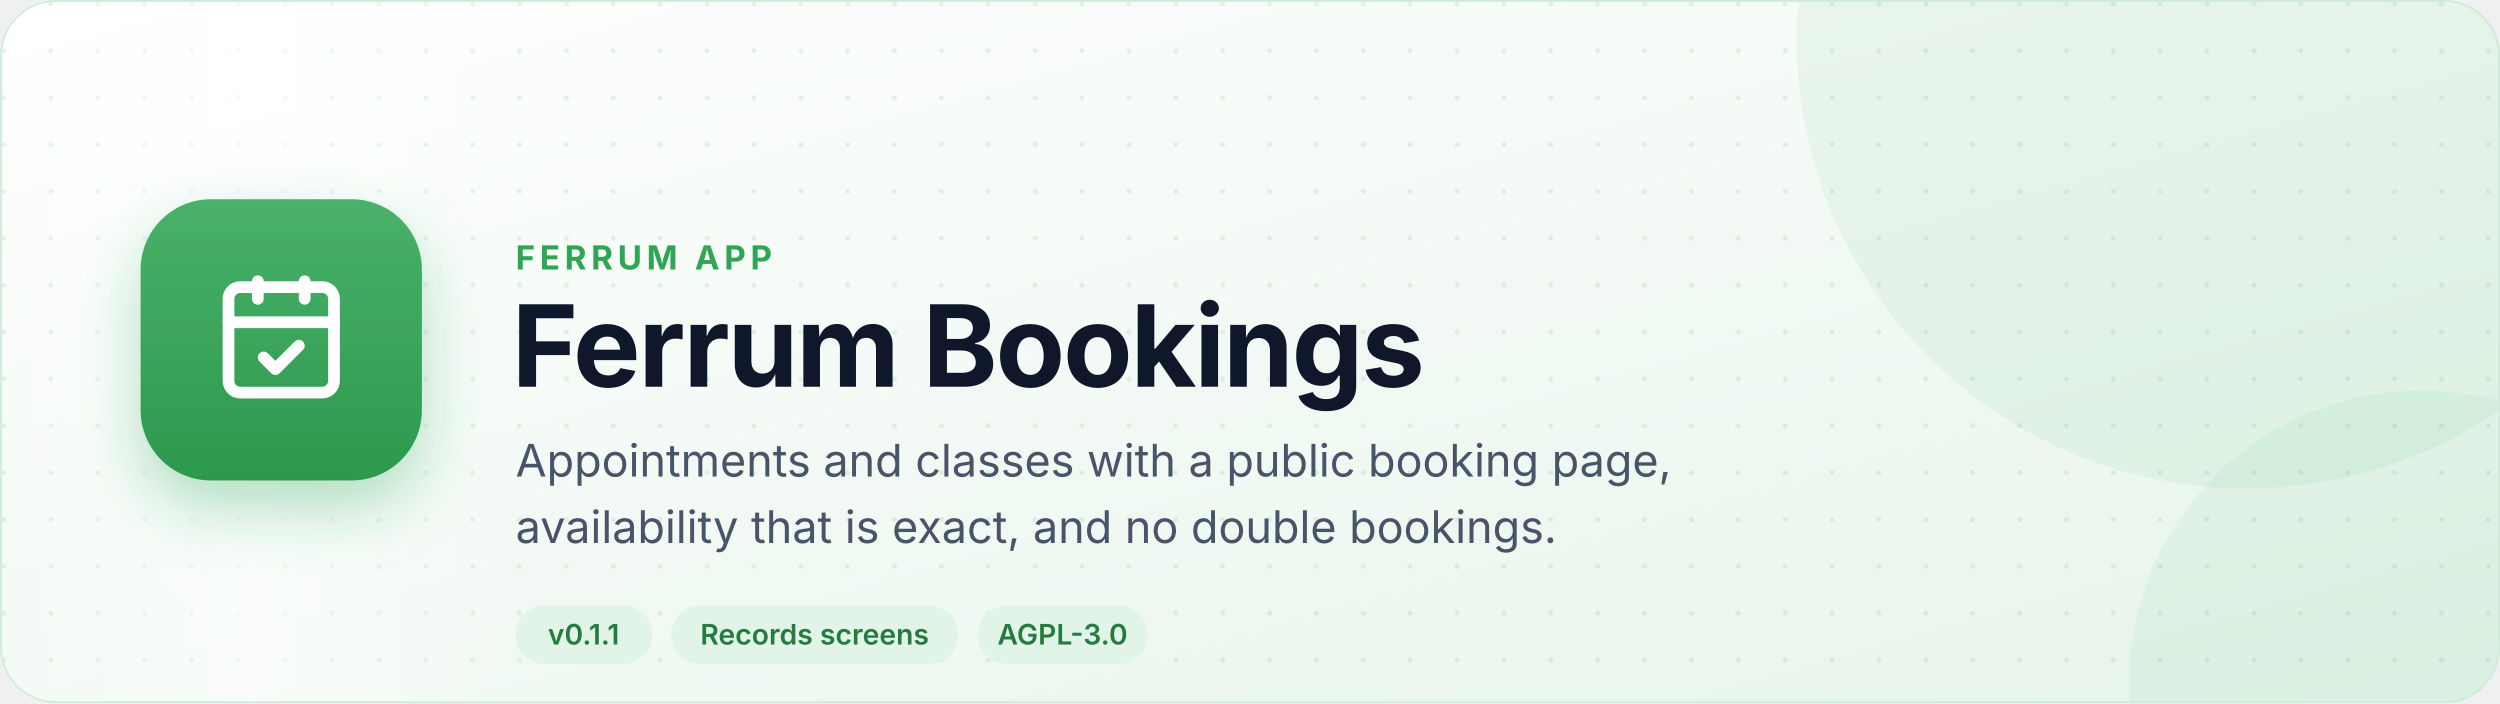
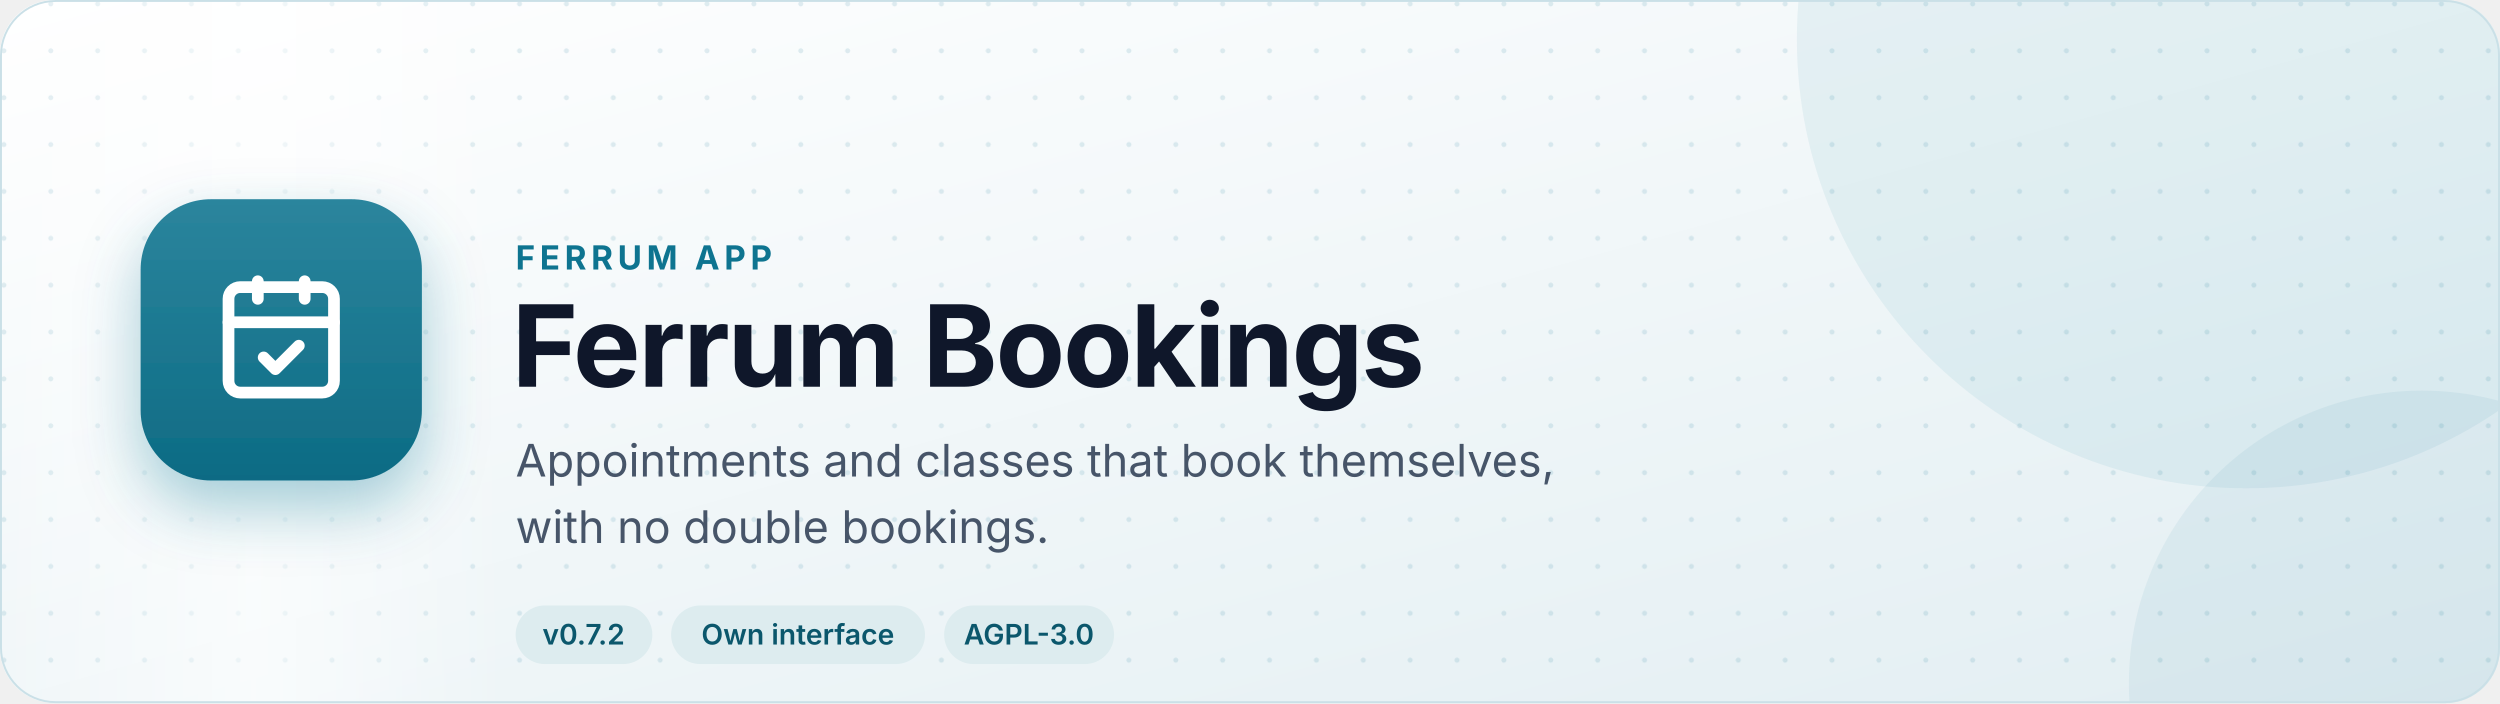
- <svg xmlns="http://www.w3.org/2000/svg" width="1280" height="360" viewBox="0 0 1280 360" role="img" aria-label="Ferrum Bookings: Appointments and classes with a public booking page, availability that is exact, and no double bookings.">
+ <svg xmlns="http://www.w3.org/2000/svg" width="1280" height="360" viewBox="0 0 1280 360" role="img" aria-label="Ferrum Bookings: Appointments and classes that book themselves, with no double bookings.">
  <defs>
    <linearGradient id="bg" x1="0" y1="0" x2="1" y2="1">
      <stop offset="0" stop-color="#ffffff" />
-       <stop offset="1" stop-color="#e6f4ea" />
+       <stop offset="1" stop-color="#e2eef2" />
    </linearGradient>
    <linearGradient id="sheen" x1="0" y1="0" x2="1" y2="0">
      <stop offset="0" stop-color="#fff" stop-opacity="0" />
      <stop offset="0.5" stop-color="#fff" stop-opacity="0.6" />
      <stop offset="1" stop-color="#fff" stop-opacity="0" />
    </linearGradient>
    <linearGradient id="tile" x1="0" y1="0" x2="0" y2="1">
-       <stop offset="0" stop-color="#49b169" />
-       <stop offset="1" stop-color="#2c994d" />
+       <stop offset="0" stop-color="#2b859d" />
+       <stop offset="1" stop-color="#0d6b84" />
    </linearGradient>
    <pattern id="dots" width="24" height="24" patternUnits="userSpaceOnUse">
-       <circle cx="2" cy="2" r="1.3" fill="#30a654" fill-opacity="0.12" />
+       <circle cx="2" cy="2" r="1.3" fill="#0e7490" fill-opacity="0.12" />
    </pattern>
    <filter id="shadow" x="-30%" y="-30%" width="160%" height="170%">
-       <feDropShadow dx="0" dy="14" stdDeviation="16" flood-color="#30a654" flood-opacity="0.35" />
+       <feDropShadow dx="0" dy="14" stdDeviation="16" flood-color="#0e7490" flood-opacity="0.35" />
    </filter>
    <clipPath id="card">
      <rect width="1280" height="360" rx="28" />
    </clipPath>
    <style>
      text { font-family: Inter, "Segoe UI", system-ui, -apple-system, Roboto, "Helvetica Neue", Arial, sans-serif; }
      .sheen { animation: sweep 9s ease-in-out infinite; }
      .tile { animation: float 7s ease-in-out infinite; }
      @keyframes sweep { 0% { transform: translateX(-480px) skewX(-18deg); } 60%, 100% { transform: translateX(1760px) skewX(-18deg); } }
      @keyframes float { 0%, 100% { transform: translateY(0); } 50% { transform: translateY(-7px); } }
      @media (prefers-reduced-motion: reduce) { .sheen, .tile { animation: none; } }
    </style>
  </defs>
  <g clip-path="url(#card)">
    <rect width="1280" height="360" fill="url(#bg)" />
    <rect width="1280" height="360" fill="url(#dots)" />
-     <circle cx="1150" cy="20" r="230" fill="#30a654" fill-opacity="0.07" />
-     <circle cx="1240" cy="350" r="150" fill="#30a654" fill-opacity="0.06" />
+     <circle cx="1150" cy="20" r="230" fill="#0e7490" fill-opacity="0.07" />
+     <circle cx="1240" cy="350" r="150" fill="#0e7490" fill-opacity="0.06" />
    <rect class="sheen" x="0" y="-60" width="260" height="480" fill="url(#sheen)" />
  </g>
-   <rect x="0.5" y="0.5" width="1279" height="359" rx="28" fill="none" stroke="#d1ebd9" />
+   <rect x="0.5" y="0.5" width="1279" height="359" rx="28" fill="none" stroke="#cae0e7" />
  <g class="tile">
    <g transform="translate(72 102)" filter="url(#shadow)">
      <rect width="144" height="144" rx="36" fill="url(#tile)" />
      <g transform="translate(36 36) scale(3)" fill="none" stroke="#fff" stroke-width="2" stroke-linecap="round" stroke-linejoin="round">
        <path d="M8 2v3" />
        <path d="M16 2v3" />
        <rect x="3" y="3" width="18" height="18" rx="2" />
        <path d="M3 9h18" />
        <path d="m9 15 2 2 4-4" />
      </g>
    </g>
  </g>
-   <text x="264" y="138" font-size="17" font-weight="700" fill="#30a654" letter-spacing="2.4">FERRUM APP</text>
+   <text x="264" y="138" font-size="17" font-weight="700" fill="#0e7490" letter-spacing="2.4">FERRUM APP</text>
  <text x="262" y="198" font-size="58" font-weight="750" fill="#0f172a" letter-spacing="-1">Ferrum Bookings</text>
-   <text x="264" y="244" font-size="23" fill="#475569">Appointments and classes with a public booking page,</text>
-   <text x="264" y="278" font-size="23" fill="#475569">availability that is exact, and no double bookings.</text>
+   <text x="264" y="244" font-size="23" fill="#475569">Appointments and classes that book themselves,</text>
+   <text x="264" y="278" font-size="23" fill="#475569">with no double bookings.</text>
  <g>
-     <rect x="264" y="310" width="70" height="30" rx="15" fill="#e2f3e7" />
-     <text x="298.8" y="330" font-size="14.5" font-weight="600" fill="#247d3f" text-anchor="middle">v0.1.1</text>
+     <rect x="264" y="310" width="70" height="30" rx="15" fill="#ddecef" />
+     <text x="298.8" y="330" font-size="14.5" font-weight="600" fill="#0b576c" text-anchor="middle">v0.7.2</text>
  </g>
  <g>
-     <rect x="343.6" y="310" width="147" height="30" rx="15" fill="#e2f3e7" />
-     <text x="417.1" y="330" font-size="14.5" font-weight="600" fill="#247d3f" text-anchor="middle">Records screens</text>
+     <rect x="343.6" y="310" width="130" height="30" rx="15" fill="#ddecef" />
+     <text x="408.5" y="330" font-size="14.5" font-weight="600" fill="#0b576c" text-anchor="middle">Own interface</text>
  </g>
  <g>
-     <rect x="500.6" y="310" width="87" height="30" rx="15" fill="#e2f3e7" />
-     <text x="544.0" y="330" font-size="14.5" font-weight="600" fill="#247d3f" text-anchor="middle">AGPL-3.0</text>
+     <rect x="483.4" y="310" width="87" height="30" rx="15" fill="#ddecef" />
+     <text x="526.8" y="330" font-size="14.5" font-weight="600" fill="#0b576c" text-anchor="middle">AGPL-3.0</text>
  </g>
</svg>
